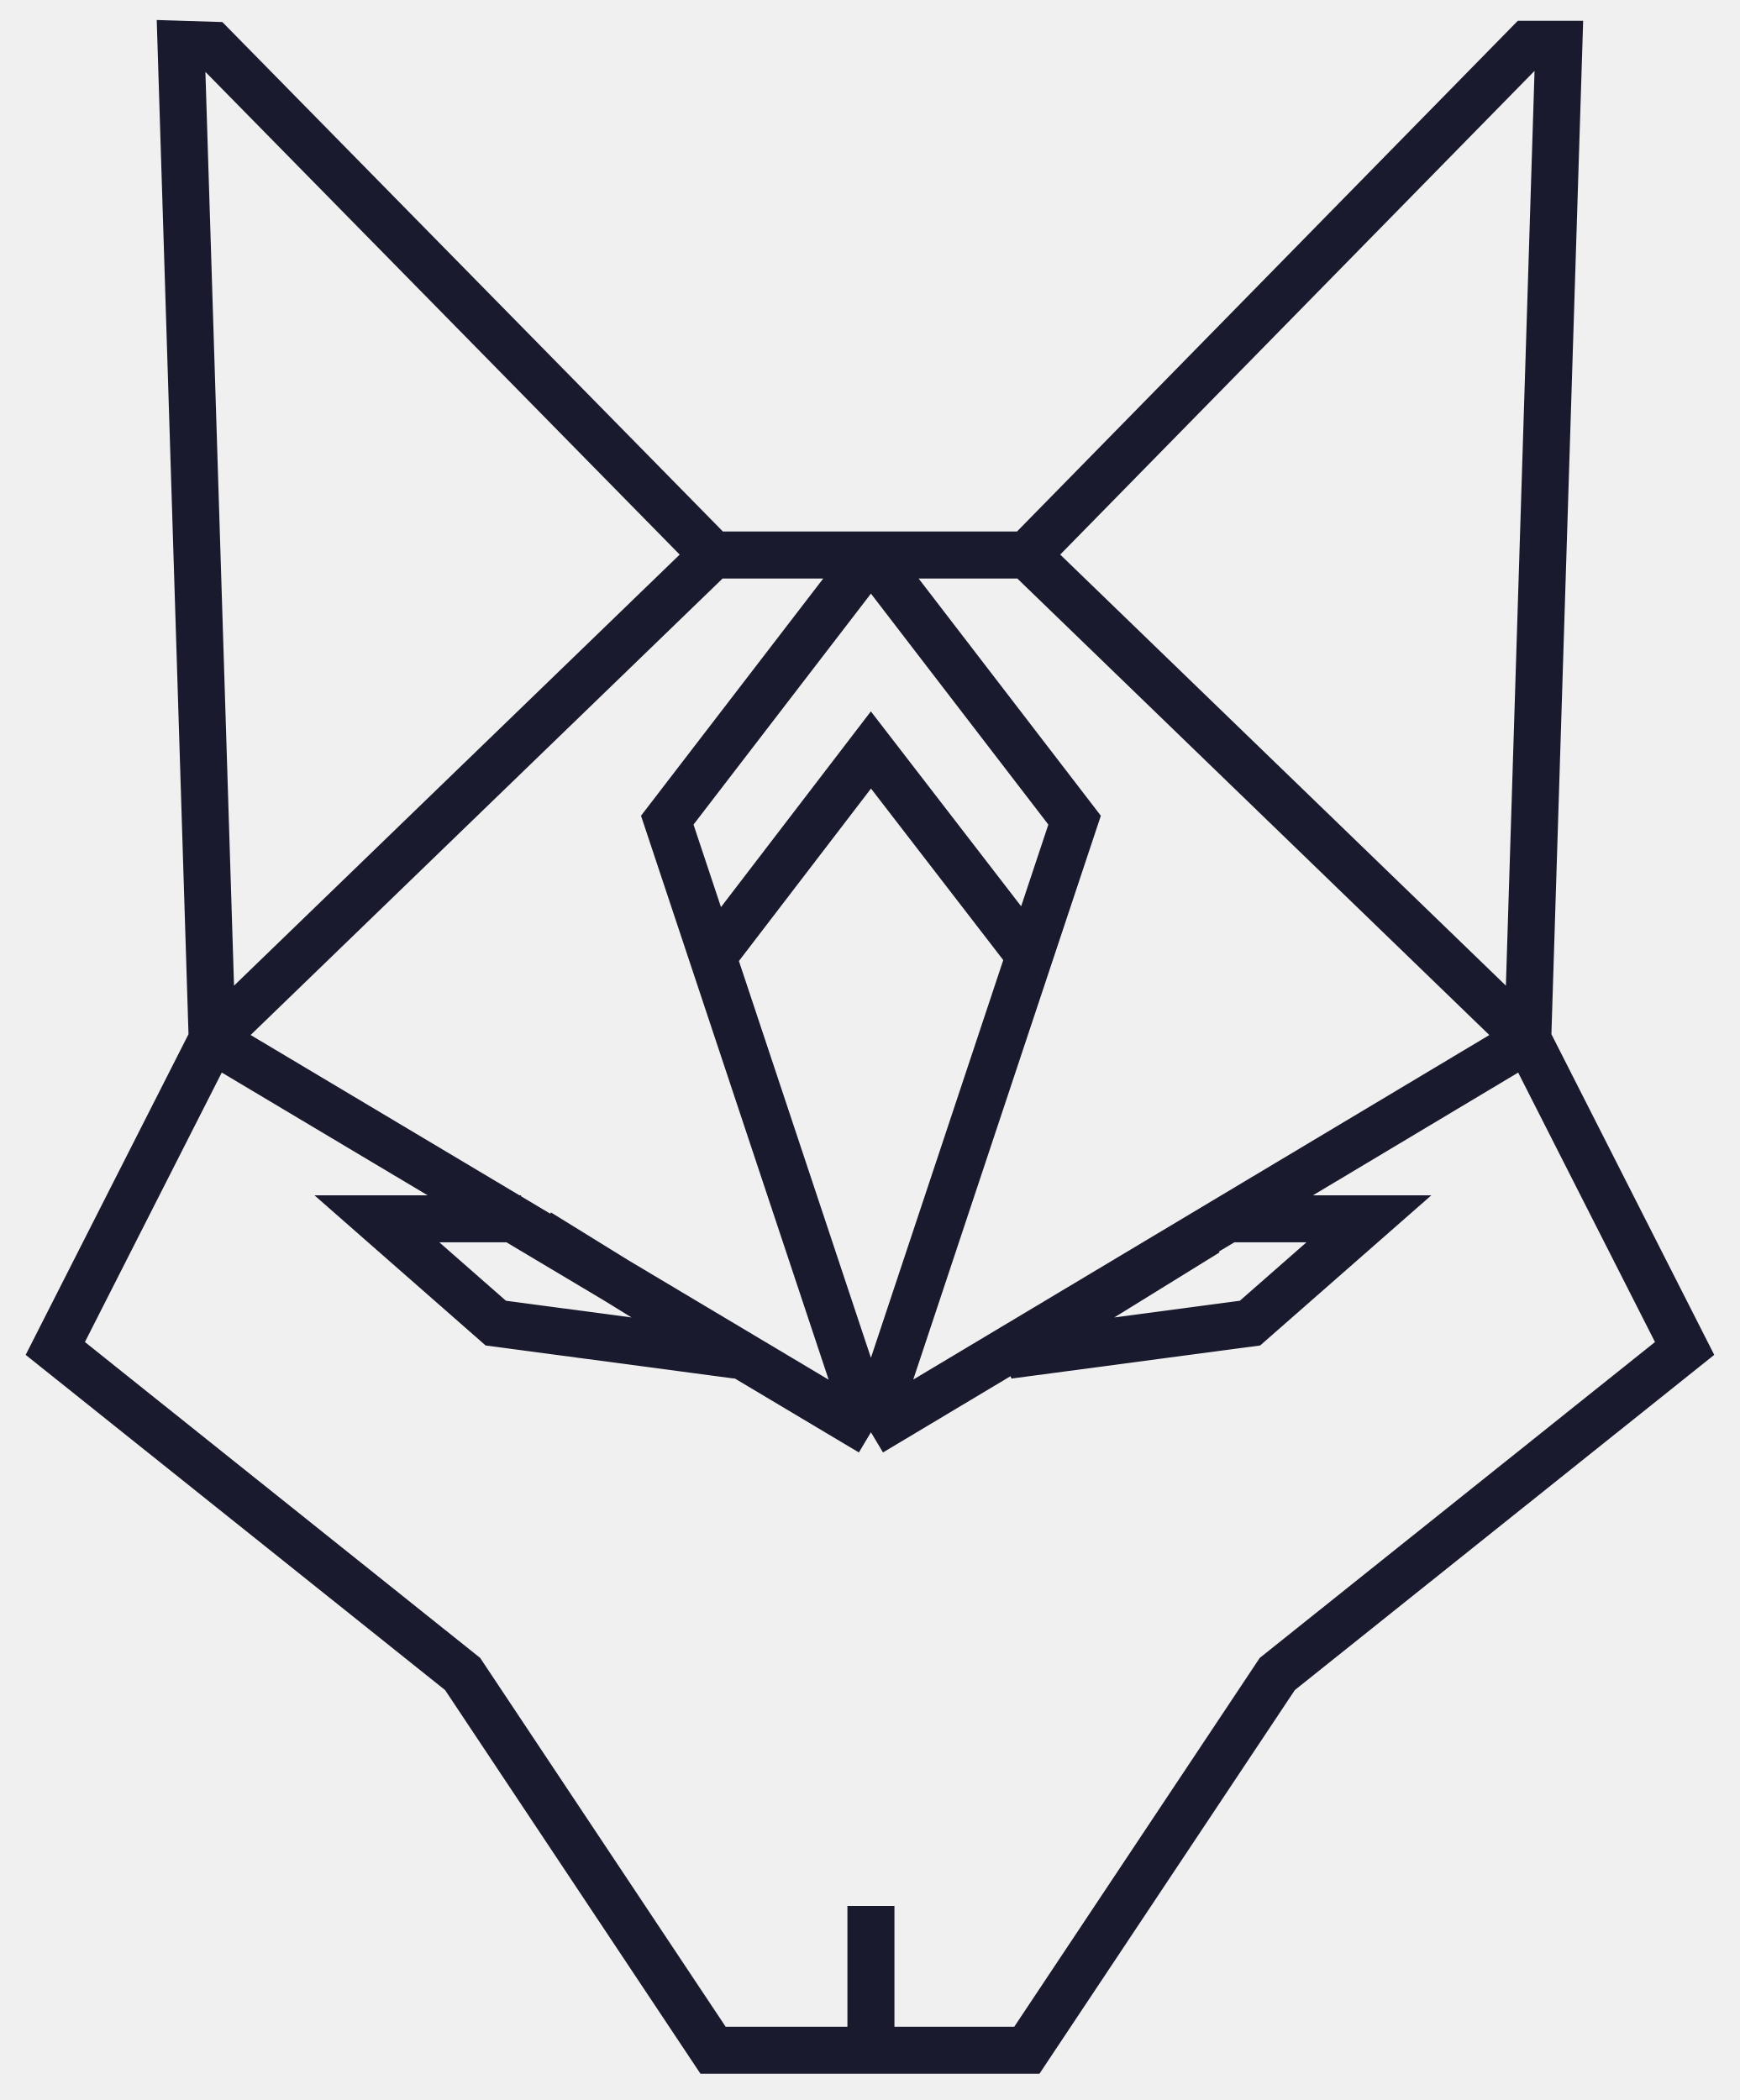
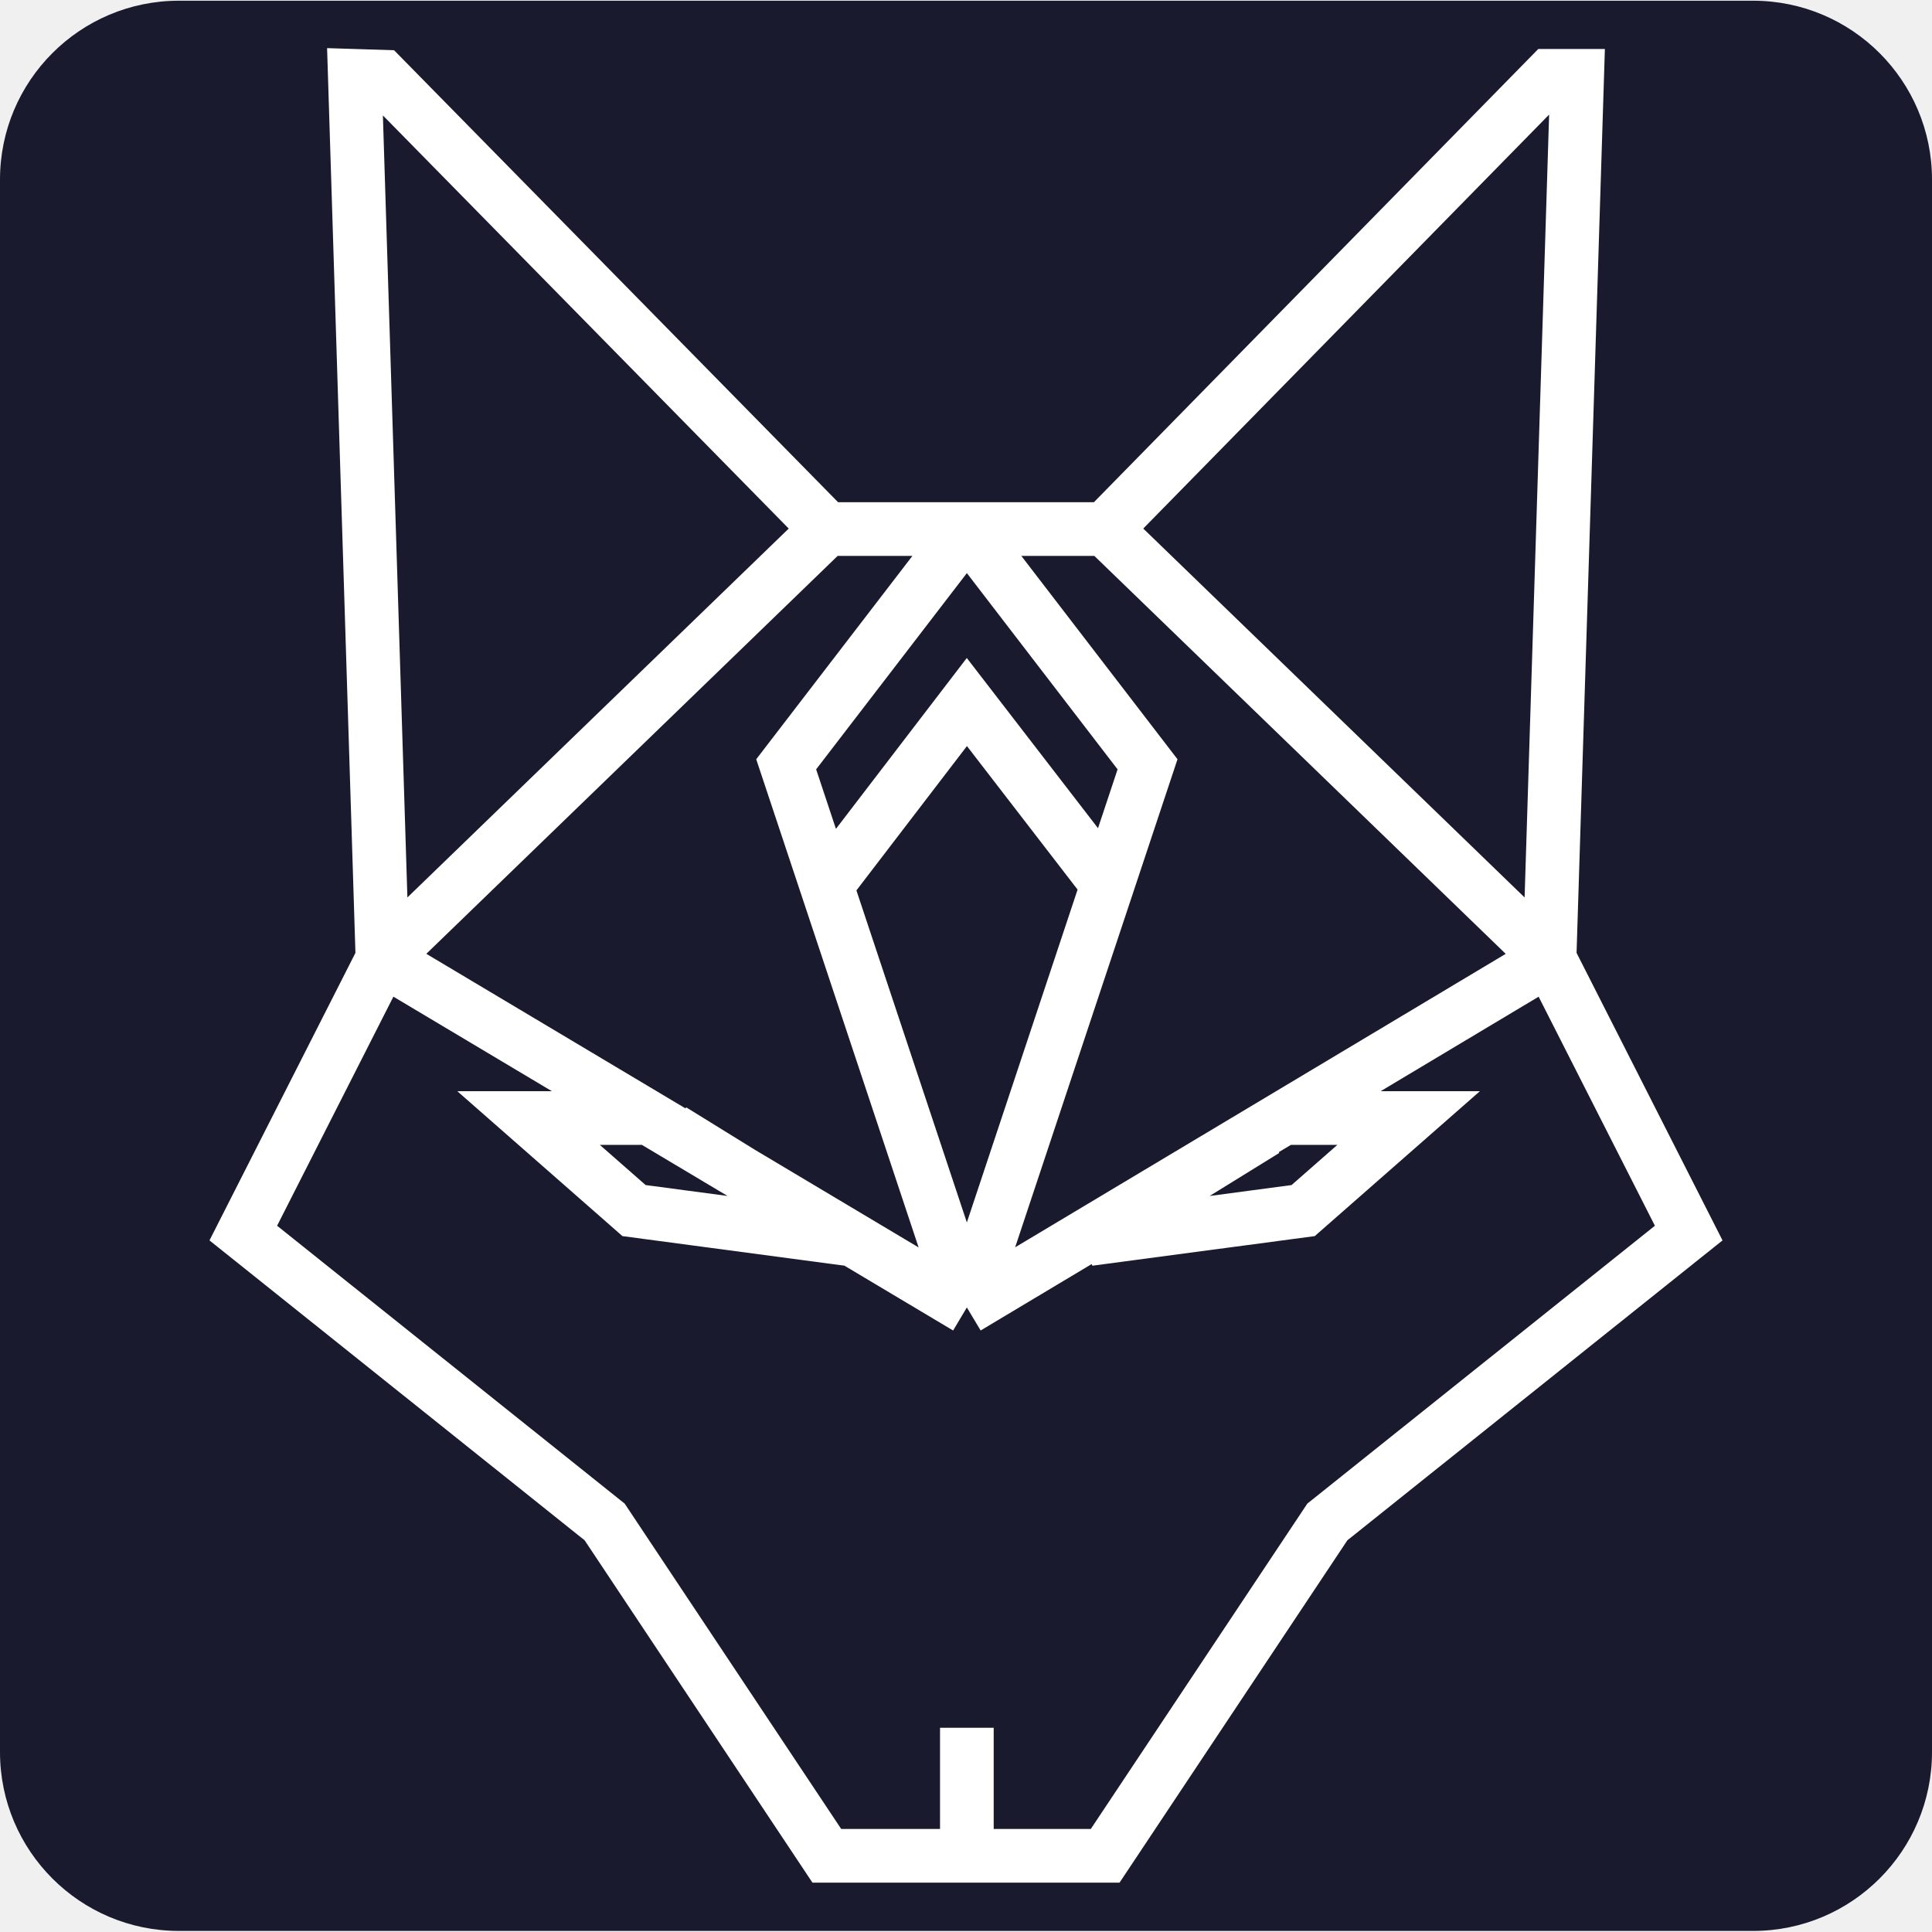
- <svg xmlns="http://www.w3.org/2000/svg" width="111" height="134" viewBox="0 0 111 134" fill="none">
-   <path d="M55.562 121.62V130.825M55.562 130.825L45.491 130.825L29.514 106.817L3.528 86.044L13.537 66.328M55.562 130.825H65.509L81.486 106.817L107.472 86.044L97.463 66.328M13.537 66.328L11.548 2.825L13.537 2.887L45.491 35.416M13.537 66.328L45.491 35.416M13.537 66.328L55.562 91.393M45.491 35.416H55.562M55.562 91.393L65.679 60.979M55.562 91.393L45.466 61.041M55.562 91.393L97.463 66.328M55.562 35.416L42.569 52.334L45.466 61.041M55.562 35.416L68.555 52.334L65.679 60.979M55.562 35.416H65.509M65.679 60.979L55.562 47.855L45.466 61.041M65.509 35.416L97.463 2.825L99.452 2.825L97.463 66.328M65.509 35.416L97.463 66.328M33.244 77.772H24.044L31.628 84.427L47.045 86.479L34.363 78.642M78.129 77.772H87.33L79.745 84.427L64.328 86.479L77.01 78.642" stroke-width="3" stroke="#1A1A2E" />
+ <svg xmlns="http://www.w3.org/2000/svg" width="1080" height="1080" viewBox="0 0 1080 1080" fill="none">
+   <rect y="0.4" width="1080" height="1079" rx="100" fill="#1A1A2E" />
+   <path d="M540.483 1037.4L462.196 1037.4L338 850.777L136 689.295L213.804 536.032L198.34 42.4L213.804 42.884L462.196 295.743H540.483H617.804L866.196 42.4L881.66 42.4L866.196 536.032L944 689.295L742 850.777L617.804 1037.4H540.483Z" fill="none" />
+   <path d="M540.483 965.845V1037.4M540.483 1037.4L462.196 1037.4L338 850.777L136 689.295L213.804 536.032M540.483 1037.4H617.804L742 850.777L944 689.295L866.196 536.032M213.804 536.032L198.34 42.4L213.804 42.884L462.196 295.743M213.804 536.032L462.196 295.743M213.804 536.032L540.483 730.874M462.196 295.743H540.483M540.483 730.874L619.128 494.453M540.483 730.874L461.999 494.937M540.483 730.874L866.196 536.032M540.483 295.743L439.483 427.249L461.999 494.937M540.483 295.743L641.483 427.25L619.128 494.453M540.483 295.743H617.804M619.128 494.453L540.483 392.439L461.999 494.937M617.804 295.743L866.196 42.4L881.66 42.4L866.196 536.032M617.804 295.743L866.196 536.032M366.995 624.992H295.474L354.431 676.725L474.278 692.679L375.694 631.761M715.904 624.992H787.426L728.469 676.725L608.622 692.679L707.206 631.761" stroke="white" stroke-width="30" />
</svg>
